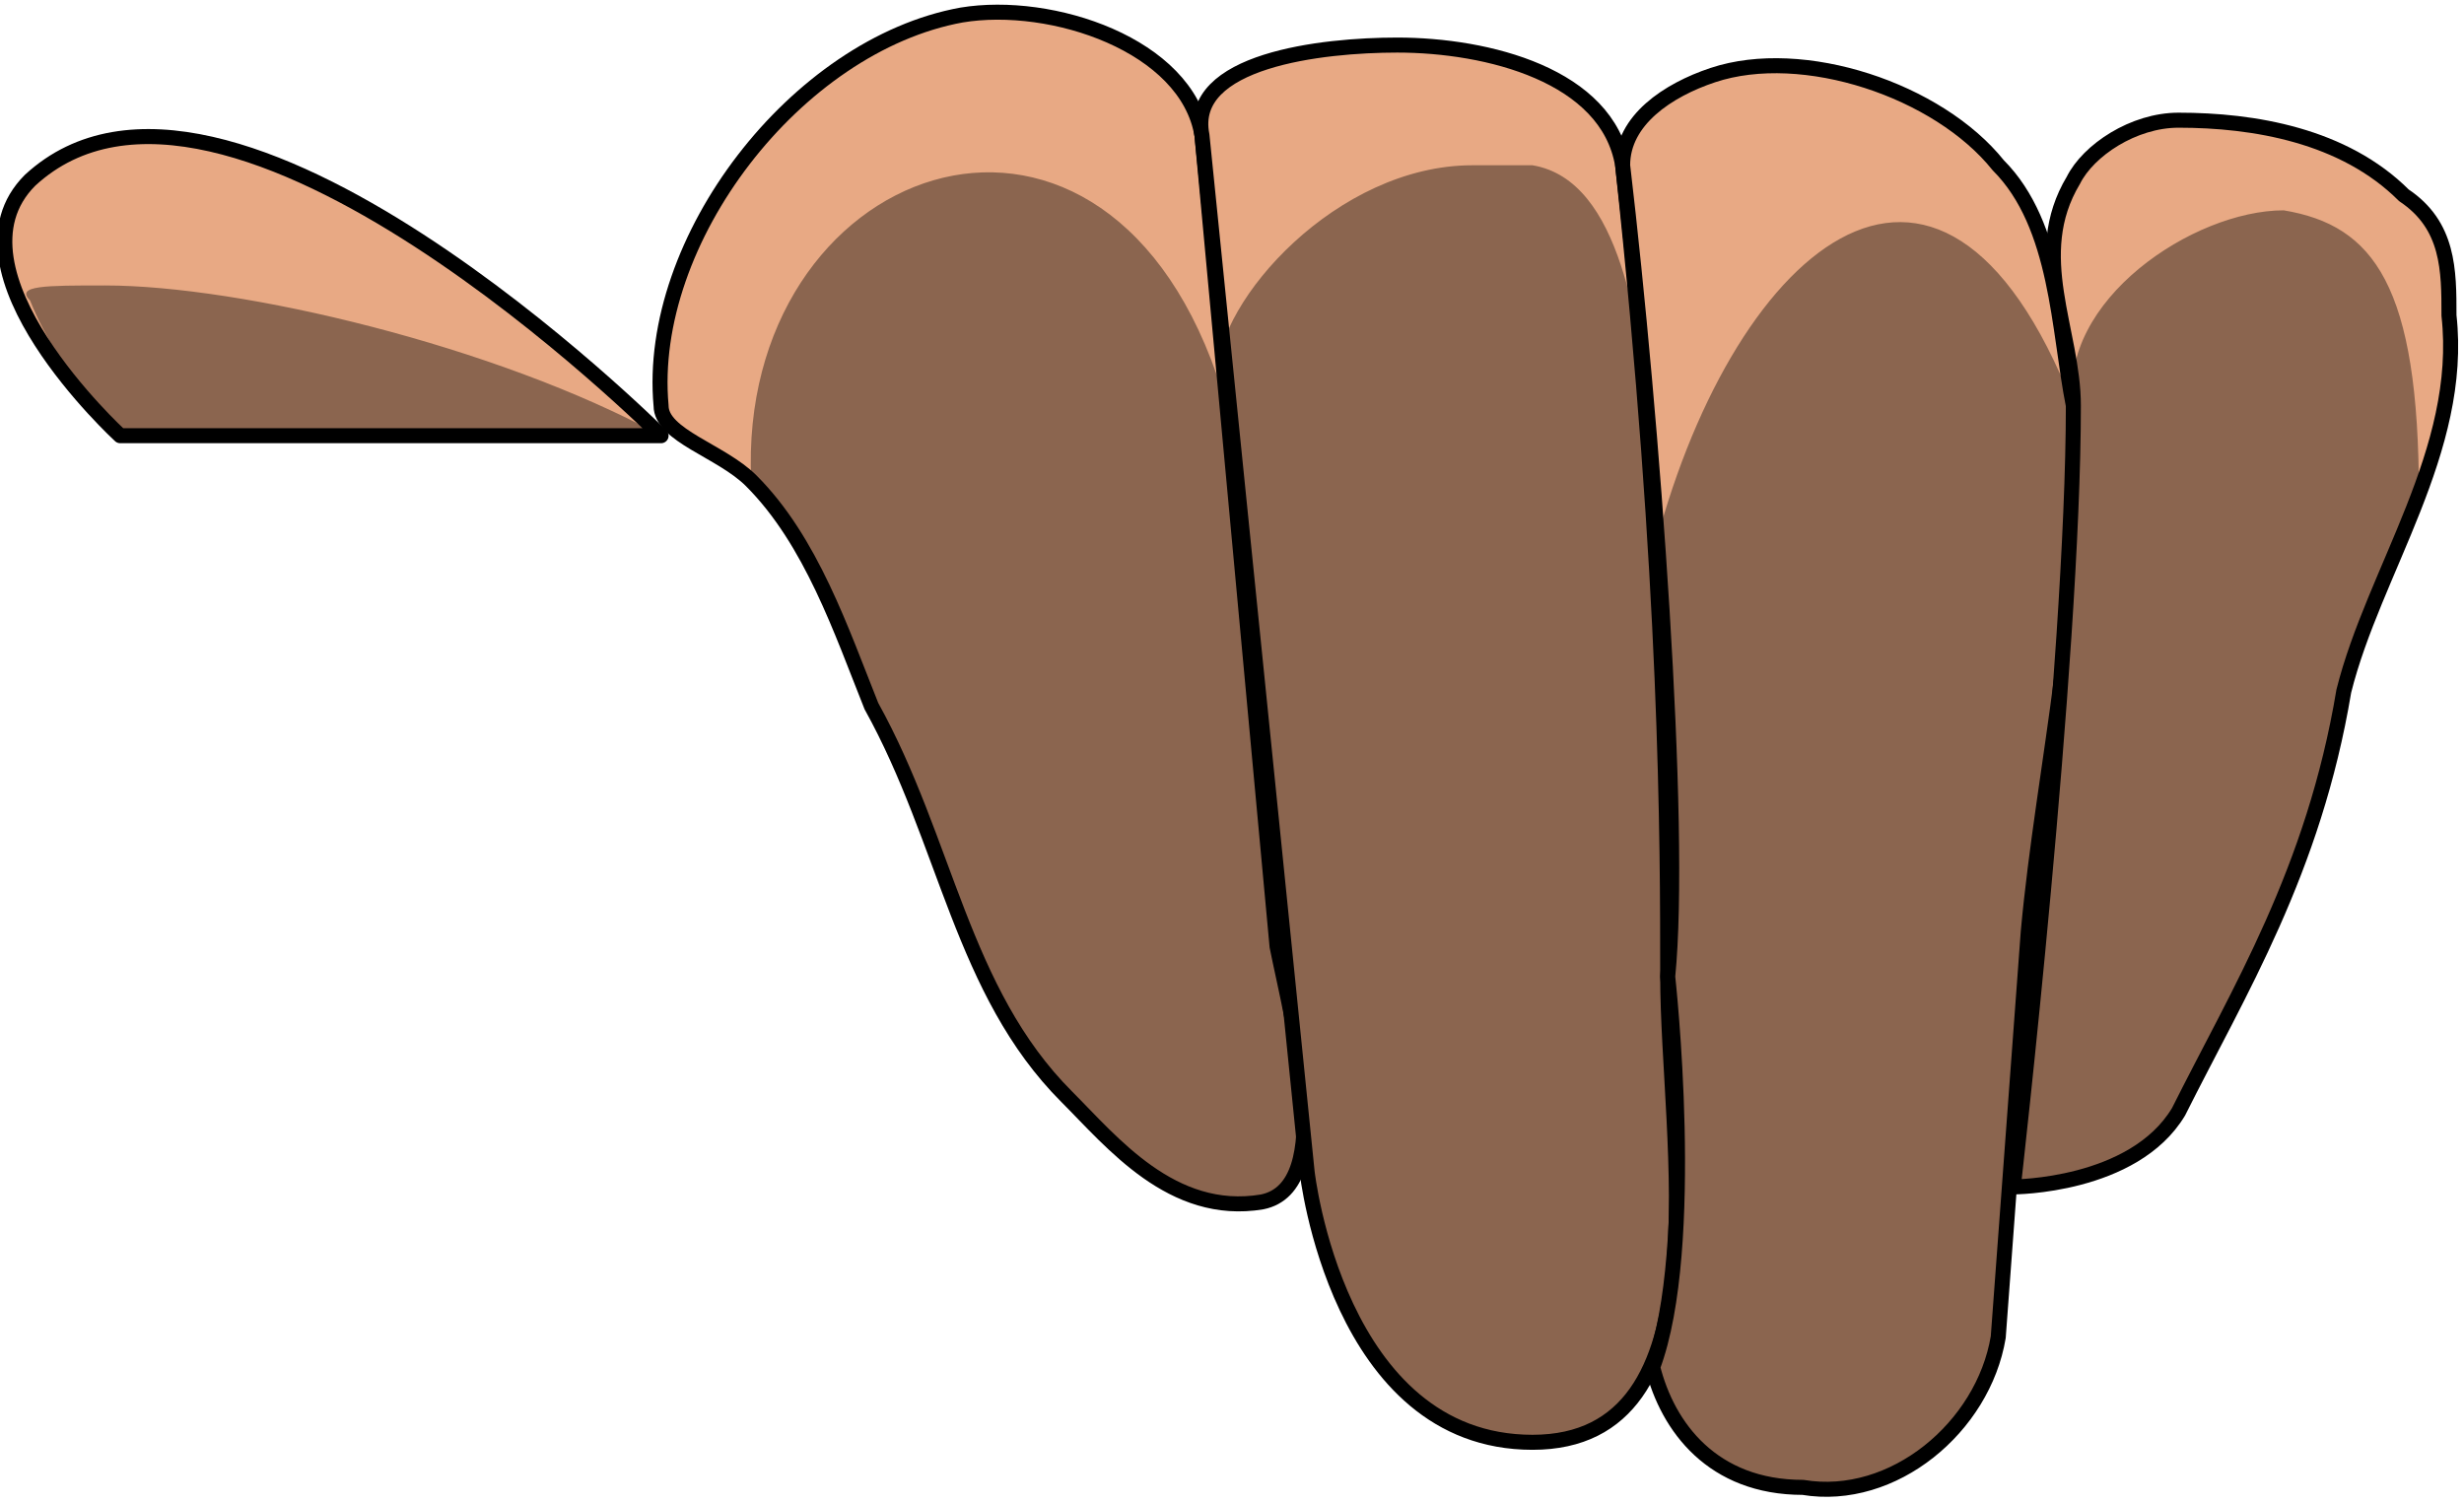
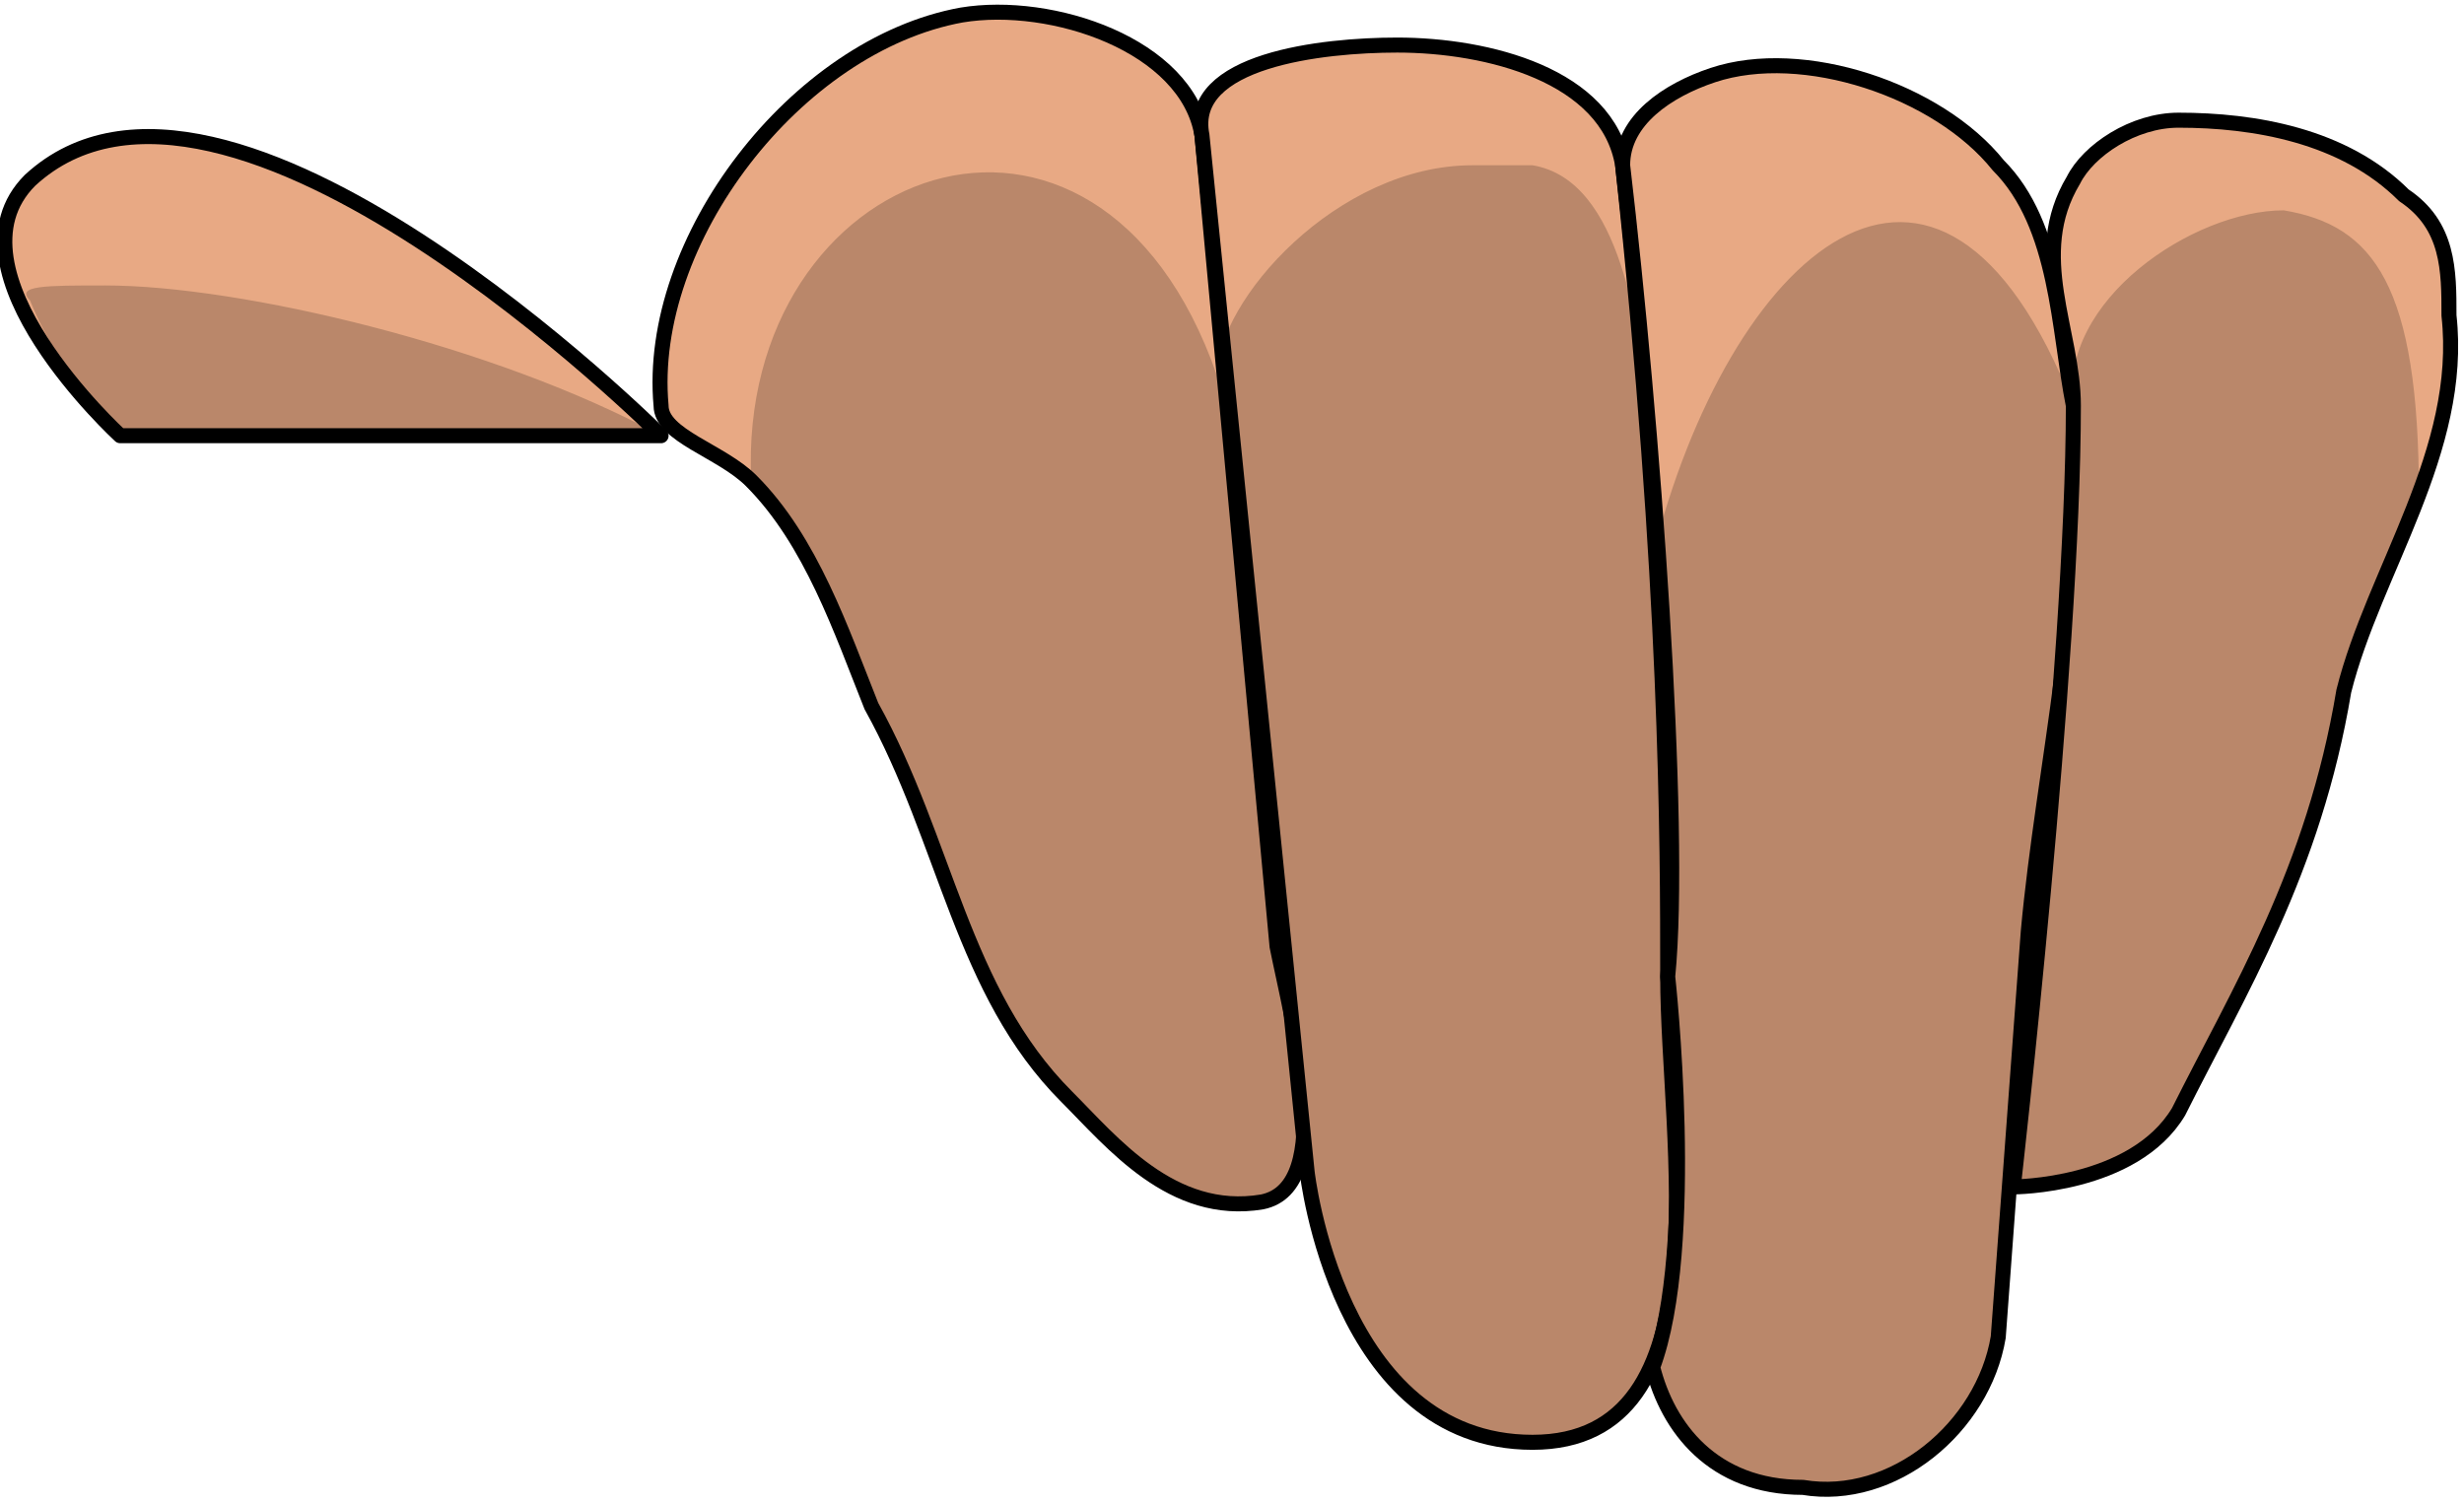
<svg xmlns="http://www.w3.org/2000/svg" class="grabhand-right" width="164" height="100" viewBox="0 0 164 100">
  <g id="grabhand-r" stroke-linecap="round" stroke-linejoin="round" stroke="#000" stroke-width="1">
    <path id="grabhand-r_thumb" fill="#e8a984" d="M44 29H8S-4 18 2 12C15 0 44 29 44 29Z" />
    <path id="grabhand-r_finger1" fill="#e8a984" d="M84 80c-6 1-10-4-13-7-7-7-8-17-13-26-2-5-4-11-8-15-2-2-6-3-6-5-1-11 9-24 20-26 6-1 15 2 16 8l5 54c1 5 4 16-1 17Z" />
    <path id="grabhand-r_finger2" fill="#e8a984" d="M87 78s2 18 15 18 9-20 9-31c0-9 0-26-3-54-1-6-9-8-15-8-5 0-14 1-13 6l7 69" />
    <path id="grabhand-r_finger3" fill="#e8a984" d="M111 65s2 18-1 26c1 4 4 8 10 8 6 1 12-4 13-10l2-27c1-11 4-23 3-35-1-5-1-12-5-16-4-5-13-8-19-6-3 1-6 3-6 6 2 17 4 44 3 54" />
    <path id="grabhand-r_finger4" fill="#e8a984" d="M145 8c-3 0-6 2-7 4-3 5 0 10 0 15 0 17-4 52-4 52s8 0 11-5c4-8 9-16 11-28 2-8 8-16 7-25 0-3 0-6-3-8-4-4-10-5-15-5Z" />
-     <path id="grabhand-r_shadow" fill="#000" opacity=".4" stroke="none" d="M98 11c-9 0-17 9-17 14-8-23-32-14-31 7 4 4 6 10 8 15 5 9 6 19 13 26 3 3 7 8 13 7 5-1 2-12 1-17l-2-23 4 38s2 18 15 18c4 0 6-2 8-5 1 4 4 8 10 8 6 1 12-4 13-10l2-27 2-16-3 33s8 0 11-5c4-8 9-16 11-28l5-13c0-14-3-18-9-19-6 0-15 6-14 13-9-23-23-10-28 10v-9c-1-6-2-16-8-17h-4ZM7 19c-4 0-6 0-5 1 2 5 6 9 6 9h36C33 23 16 19 7 19Zm104 46v13-13Z" />
+     <path id="grabhand-r_shadow" fill="#000" opacity=".2" stroke="none" d="M98 11c-9 0-17 9-17 14-8-23-32-14-31 7 4 4 6 10 8 15 5 9 6 19 13 26 3 3 7 8 13 7 5-1 2-12 1-17l-2-23 4 38s2 18 15 18c4 0 6-2 8-5 1 4 4 8 10 8 6 1 12-4 13-10l2-27 2-16-3 33s8 0 11-5c4-8 9-16 11-28l5-13c0-14-3-18-9-19-6 0-15 6-14 13-9-23-23-10-28 10v-9c-1-6-2-16-8-17h-4ZM7 19c-4 0-6 0-5 1 2 5 6 9 6 9h36C33 23 16 19 7 19Zm104 46v13-13Z" />
  </g>
</svg>
